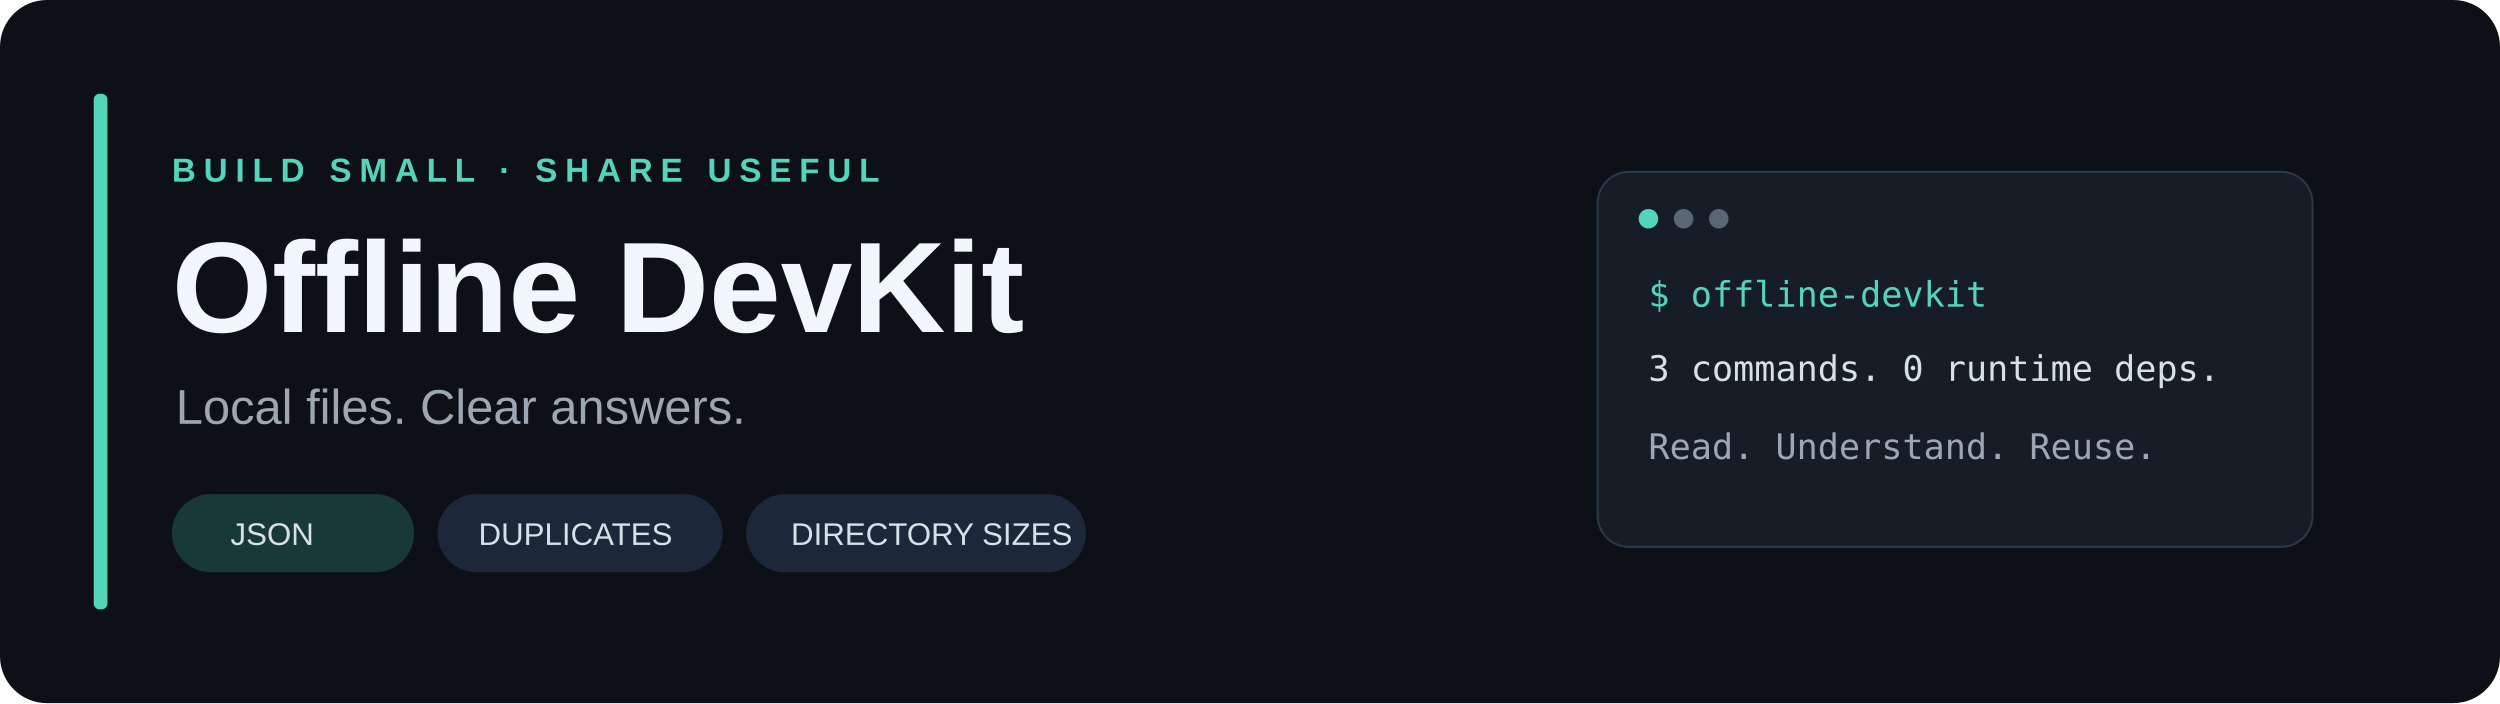
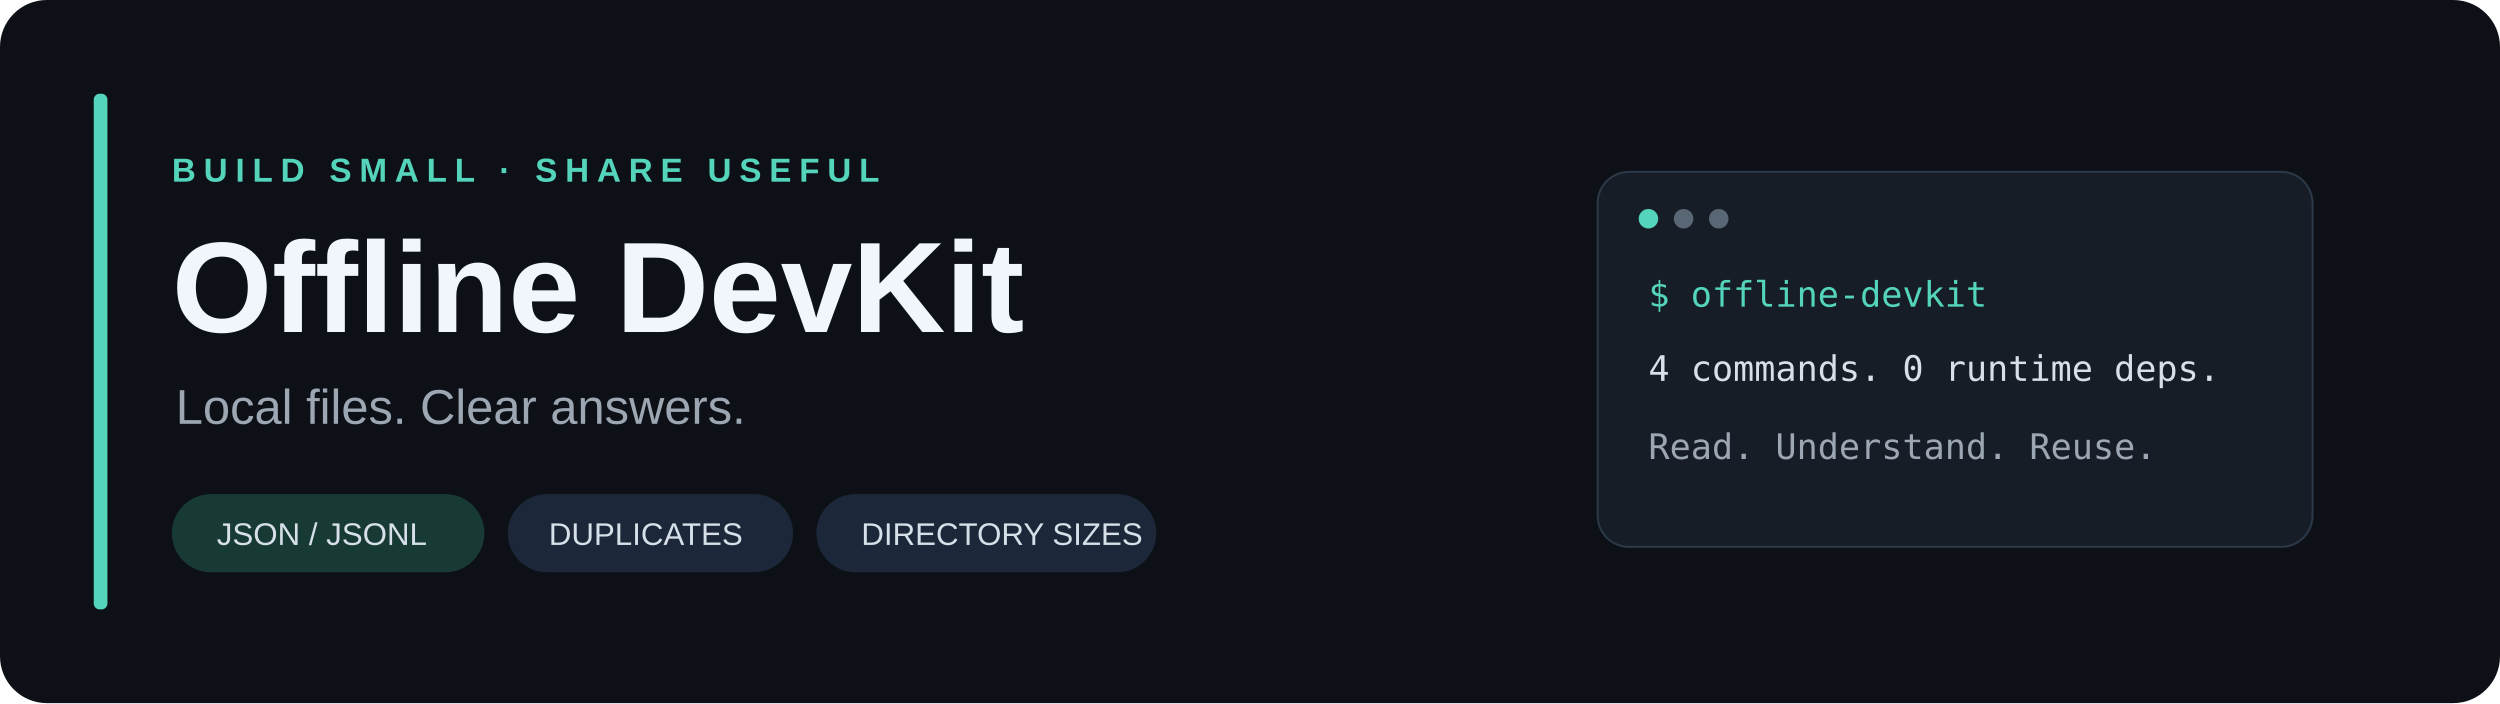
<svg xmlns="http://www.w3.org/2000/svg" width="1280" height="360" viewBox="0 0 1280 360" role="img" aria-labelledby="title description">
  <rect width="1280" height="360" rx="24" fill="#0d1117" />
  <rect x="48" y="48" width="7" height="264" rx="3" fill="#54d5bb" />
  <text x="88" y="93" font-family="Arial, sans-serif" font-size="17" font-weight="bold" letter-spacing="4" fill="#54d5bb">BUILD SMALL · SHARE USEFUL</text>
  <text x="88" y="170" font-family="Arial, sans-serif" font-size="66" font-weight="bold" fill="#f0f6fc">Offline DevKit</text>
  <text x="90" y="217" font-family="Arial, sans-serif" font-size="25" fill="#9da7b3">Local files. Clear answers.</text>
  <g font-family="Arial, sans-serif" font-size="16" fill="#d7e0e9">
-     <rect x="88" y="253" width="124" height="40" rx="20" fill="#183a35" />
-     <text x="118" y="279">JSON</text>
-     <rect x="224" y="253" width="146" height="40" rx="20" fill="#1c2839" />
-     <text x="245" y="279">DUPLICATES</text>
-     <rect x="382" y="253" width="174" height="40" rx="20" fill="#1c2839" />
-     <text x="405" y="279">DIRECTORY SIZES</text>
+     <rect x="88" y="253" width="160" height="40" rx="20" fill="#183a35" />
+     <text x="111" y="279">JSON / JSONL</text>
+     <rect x="260" y="253" width="146" height="40" rx="20" fill="#1c2839" />
+     <text x="281" y="279">DUPLICATES</text>
+     <rect x="418" y="253" width="174" height="40" rx="20" fill="#1c2839" />
+     <text x="441" y="279">DIRECTORY SIZES</text>
  </g>
  <rect x="818" y="88" width="366" height="192" rx="16" fill="#161d26" stroke="#2b3948" />
  <circle cx="844" cy="112" r="5" fill="#54d5bb" />
  <circle cx="862" cy="112" r="5" fill="#596674" />
  <circle cx="880" cy="112" r="5" fill="#596674" />
  <g font-family="monospace" font-size="18">
    <text x="844" y="157" fill="#54d5bb">$ offline-devkit</text>
-     <text x="844" y="195" fill="#d7e0e9">3 commands. 0 runtime deps.</text>
+     <text x="844" y="195" fill="#d7e0e9">4 commands. 0 runtime deps.</text>
    <text x="844" y="235" fill="#9da7b3">Read. Understand. Reuse.</text>
  </g>
</svg>
